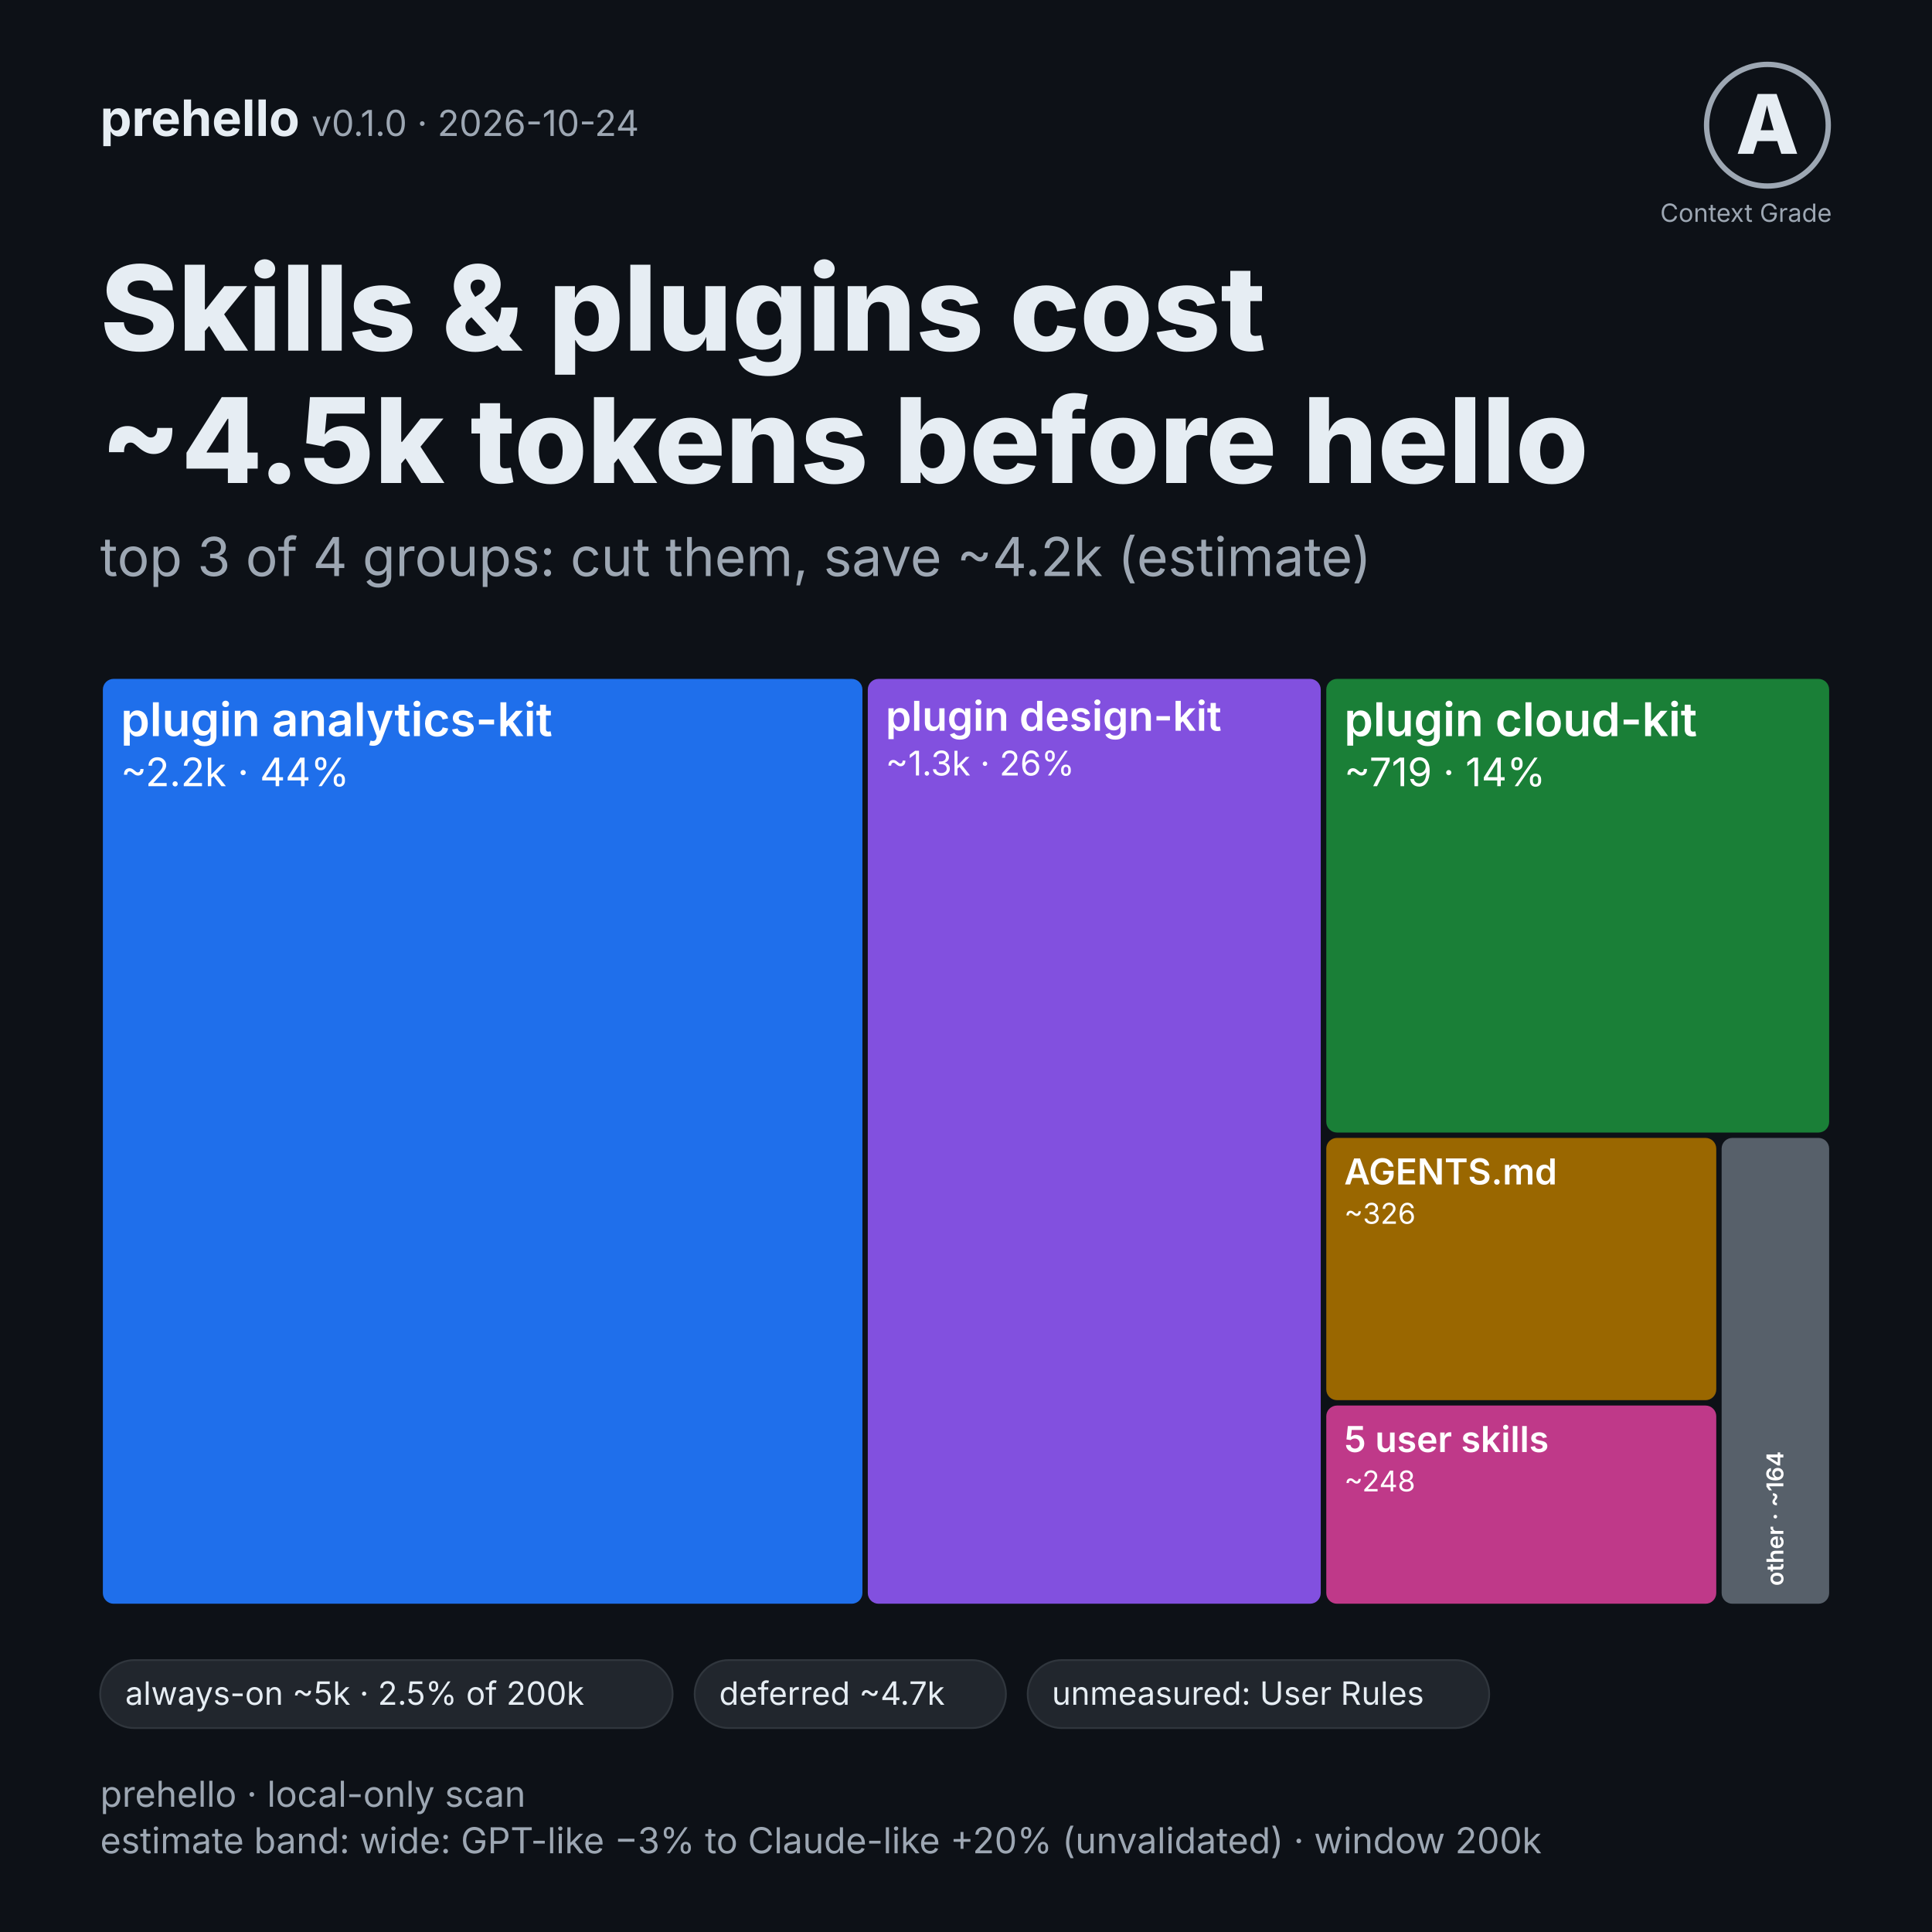
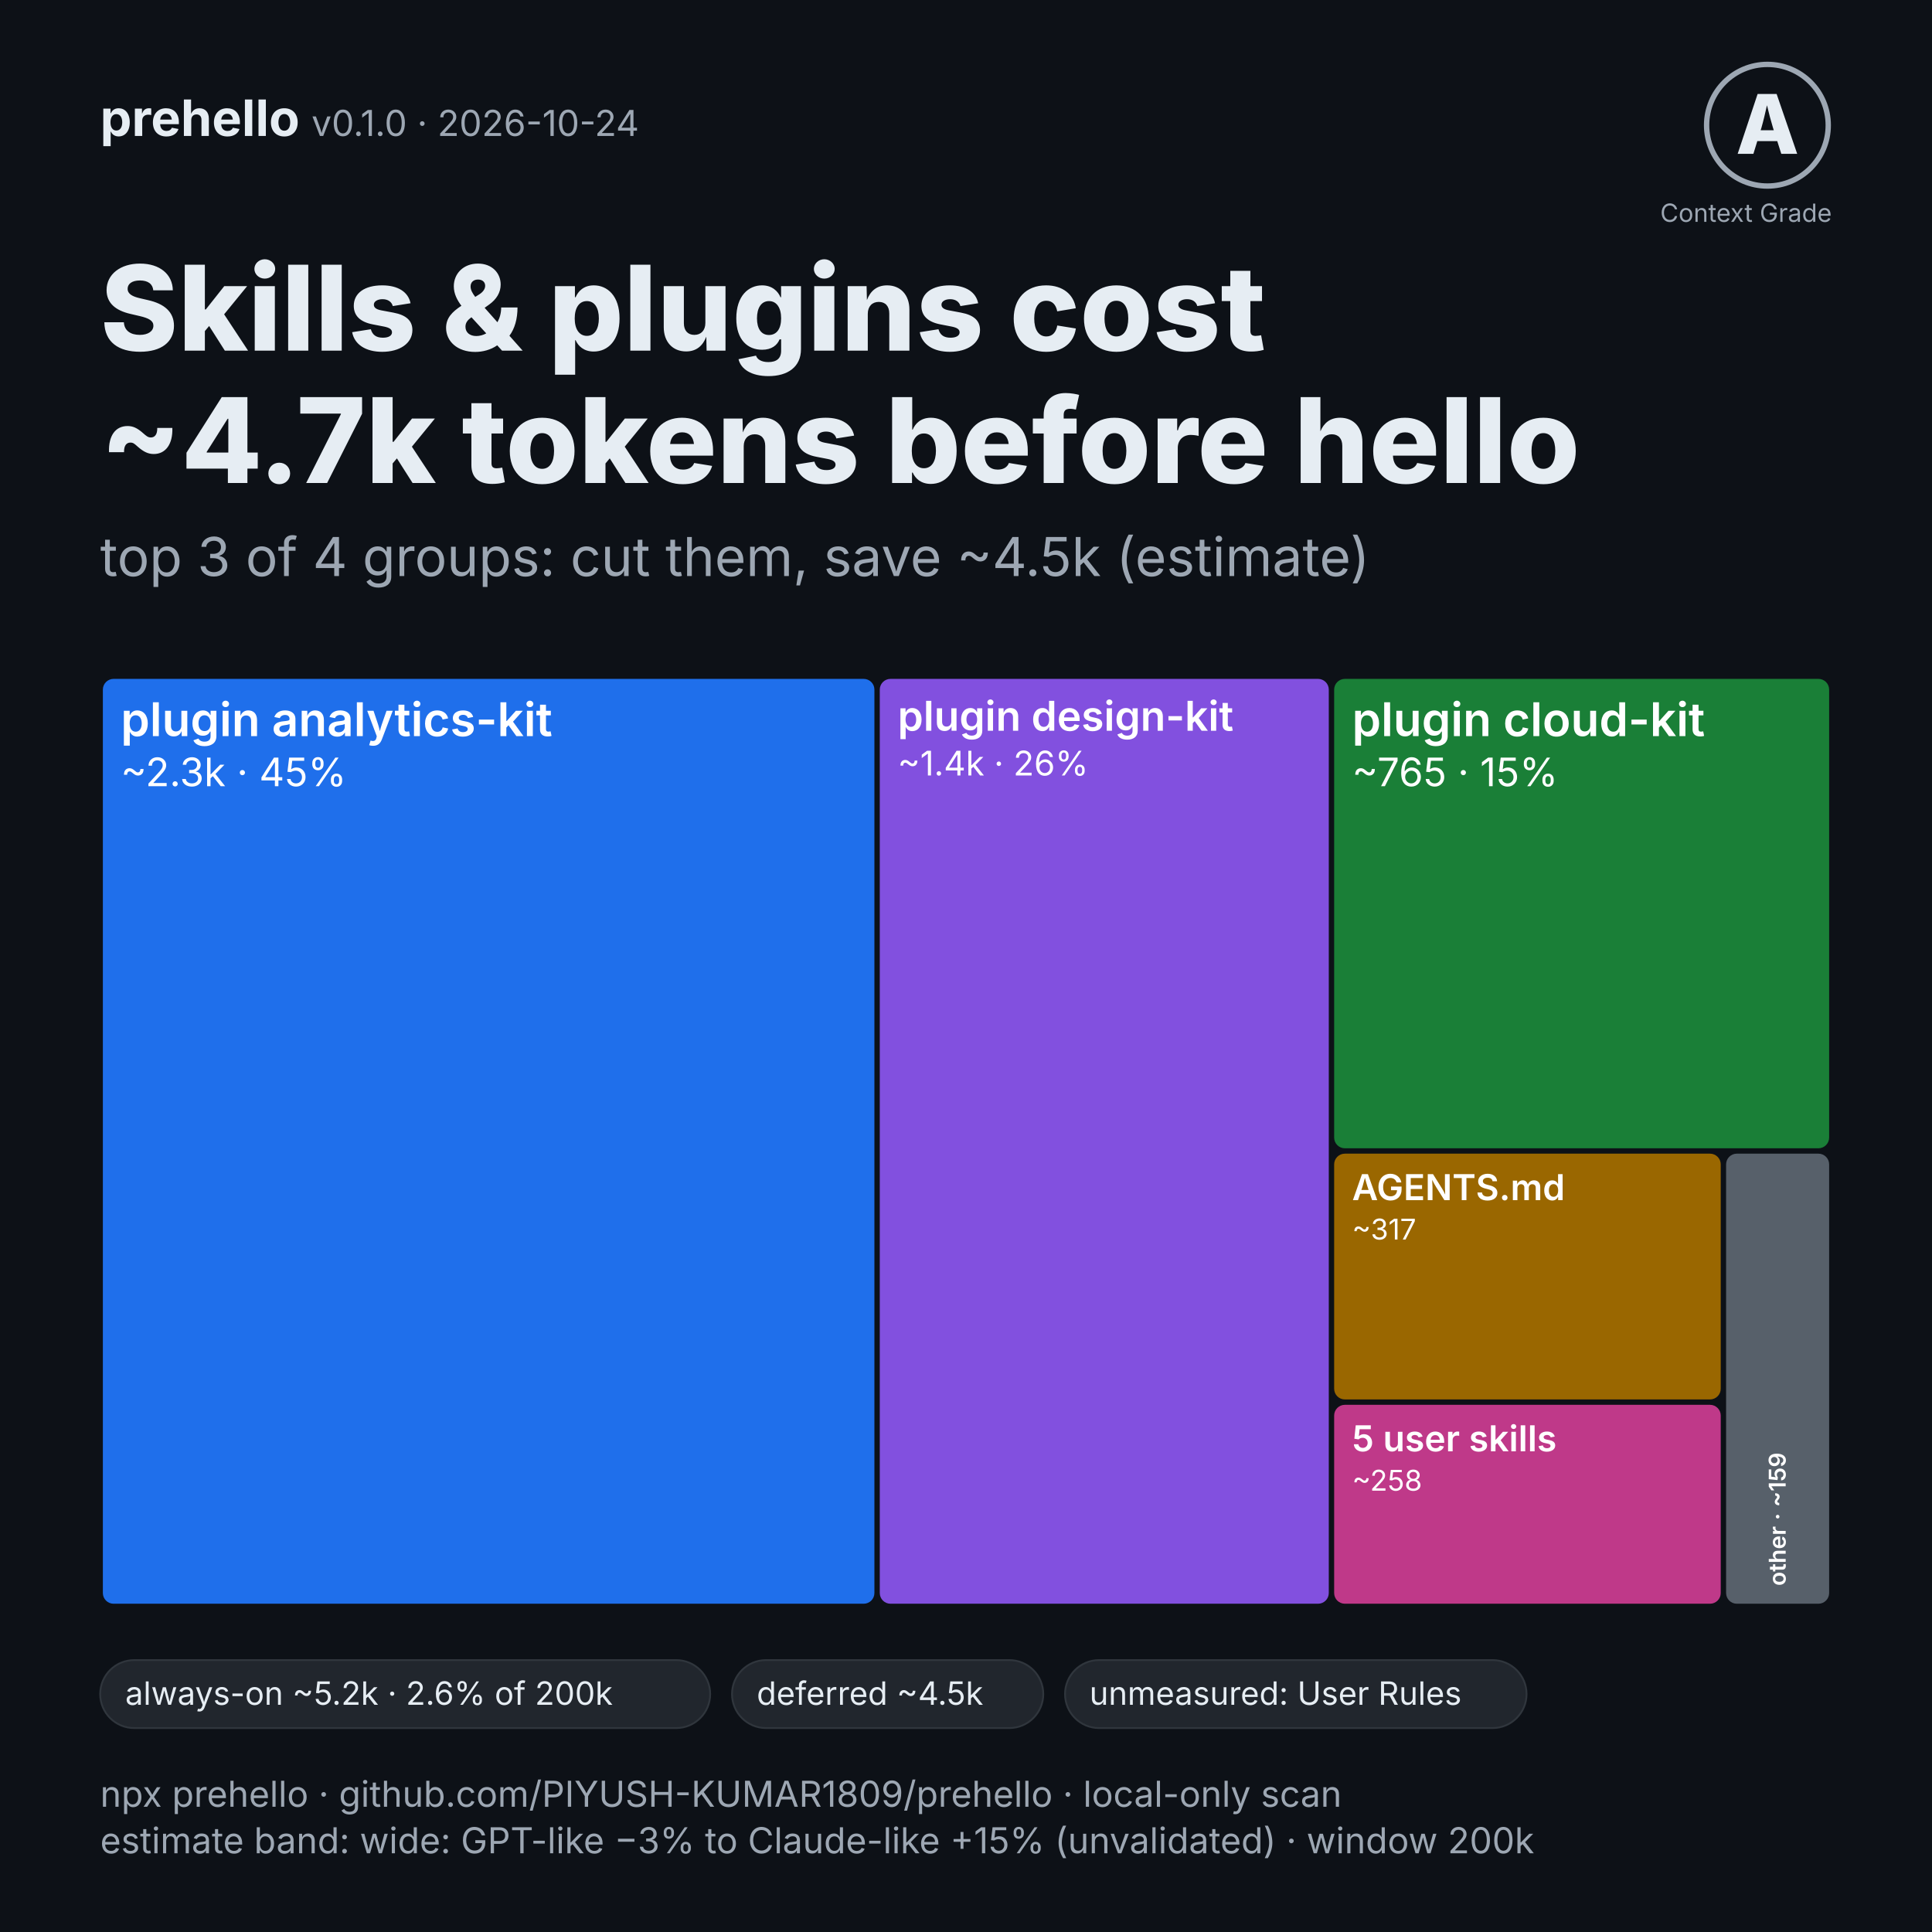
<svg xmlns="http://www.w3.org/2000/svg" width="1080" height="1080" viewBox="0 0 1080 1080" role="img" aria-labelledby="t d">
  <rect width="1080" height="1080" fill="#0d1117" />
  <text x="56" y="76" font-family="Inter" font-size="28" font-weight="700" fill="#e6edf3">prehello <tspan font-weight="400" fill="#9da7b3" font-size="20">v0.1.0 · 2026-10-24</tspan>
  </text>
  <circle cx="988" cy="70" r="34" fill="none" stroke="#9da7b3" stroke-width="3" />
  <text x="988" y="86" text-anchor="middle" font-family="Inter" font-size="46" font-weight="800" fill="#e6edf3">A</text>
  <text x="1024" y="124" text-anchor="end" font-family="Inter" font-size="14" fill="#9da7b3">Context Grade</text>
  <text x="56" y="196" font-family="Inter" font-size="66" font-weight="800" fill="#e6edf3">Skills &amp; plugins cost</text>
-   <text x="56" y="270" font-family="Inter" font-size="66" font-weight="800" fill="#e6edf3">~4.5k tokens before hello</text>
-   <text x="56" y="322" font-family="Inter" font-size="30" fill="#9da7b3">top 3 of 4 groups: cut them, save ~4.2k (estimate)</text>
-   <rect x="57.5" y="379.5" width="424.6" height="517.0" rx="6" fill="#1f6feb" />
+   <text x="56" y="270" font-family="Inter" font-size="66" font-weight="800" fill="#e6edf3">~4.7k tokens before hello</text>
+   <text x="56" y="322" font-family="Inter" font-size="30" fill="#9da7b3">top 3 of 4 groups: cut them, save ~4.5k (estimate)</text>
+   <rect x="57.5" y="379.5" width="431.3" height="517.0" rx="6" fill="#1f6feb" />
  <text x="67.5" y="411.5" font-family="Inter" font-size="26" font-weight="600" fill="#ffffff">plugin analytics-kit</text>
-   <text x="67.5" y="439.5" font-family="Inter" font-size="22" fill="#ffffff">~2.2k · 44%</text>
-   <rect x="485.1" y="379.5" width="253.2" height="517.0" rx="6" fill="#8250df" />
-   <text x="495.1" y="408.5" font-family="Inter" font-size="23" font-weight="600" fill="#ffffff">plugin design-kit</text>
-   <text x="495.1" y="433.5" font-family="Inter" font-size="19" fill="#ffffff">~1.3k · 26%</text>
-   <rect x="741.4" y="379.5" width="281.1" height="253.6" rx="6" fill="#1a7f37" />
-   <text x="751.4" y="411.5" font-family="Inter" font-size="26" font-weight="600" fill="#ffffff">plugin cloud-kit</text>
-   <text x="751.4" y="439.5" font-family="Inter" font-size="22" fill="#ffffff">~719 · 14%</text>
-   <rect x="741.4" y="636.1" width="218.0" height="146.6" rx="6" fill="#9a6700" />
-   <text x="751.4" y="662.1" font-family="Inter" font-size="20" font-weight="600" fill="#ffffff">AGENTS.md</text>
-   <text x="751.4" y="684.1" font-family="Inter" font-size="16" fill="#ffffff">~326</text>
-   <rect x="741.4" y="785.7" width="218.0" height="110.8" rx="6" fill="#bf3989" />
-   <text x="751.4" y="811.7" font-family="Inter" font-size="20" font-weight="600" fill="#ffffff">5 user skills</text>
-   <text x="751.4" y="833.7" font-family="Inter" font-size="16" fill="#ffffff">~248</text>
-   <rect x="962.4" y="636.1" width="60.1" height="260.4" rx="6" fill="#57606a" />
-   <text transform="rotate(-90 996.9 886.5)" x="996.9" y="886.5" font-family="Inter" font-size="13" font-weight="600" fill="#ffffff">other · ~164</text>
-   <rect x="56" y="928" width="320" height="38" rx="19" fill="#21262d" stroke="#30363d" />
-   <text x="70" y="953" font-family="Inter" font-size="18" fill="#e6edf3">always-on ~5k · 2.5% of 200k</text>
-   <rect x="388.32" y="928" width="174" height="38" rx="19" fill="#21262d" stroke="#30363d" />
-   <text x="402" y="953" font-family="Inter" font-size="18" fill="#e6edf3">deferred ~4.7k</text>
-   <rect x="574.48" y="928" width="258" height="38" rx="19" fill="#21262d" stroke="#30363d" />
-   <text x="588" y="953" font-family="Inter" font-size="18" fill="#e6edf3">unmeasured: User Rules</text>
-   <text x="56" y="1010" font-family="Inter" font-size="20" fill="#9da7b3">prehello · local-only scan</text>
-   <text x="56" y="1036" font-family="Inter" font-size="20" fill="#9da7b3">estimate band: wide: GPT-like −3% to Claude-like +20% (unvalidated) · window 200k</text>
+   <text x="67.5" y="439.5" font-family="Inter" font-size="22" fill="#ffffff">~2.3k · 45%</text>
+   <rect x="491.8" y="379.5" width="251.0" height="517.0" rx="6" fill="#8250df" />
+   <text x="501.8" y="408.5" font-family="Inter" font-size="23" font-weight="600" fill="#ffffff">plugin design-kit</text>
+   <text x="501.8" y="433.5" font-family="Inter" font-size="19" fill="#ffffff">~1.4k · 26%</text>
+   <rect x="745.8" y="379.5" width="276.7" height="262.4" rx="6" fill="#1a7f37" />
+   <text x="755.8" y="411.5" font-family="Inter" font-size="26" font-weight="600" fill="#ffffff">plugin cloud-kit</text>
+   <text x="755.8" y="439.5" font-family="Inter" font-size="22" fill="#ffffff">~765 · 15%</text>
+   <rect x="745.8" y="644.9" width="216.1" height="137.4" rx="6" fill="#9a6700" />
+   <text x="755.8" y="670.9" font-family="Inter" font-size="20" font-weight="600" fill="#ffffff">AGENTS.md</text>
+   <text x="755.8" y="692.9" font-family="Inter" font-size="16" fill="#ffffff">~317</text>
+   <rect x="745.8" y="785.3" width="216.1" height="111.2" rx="6" fill="#bf3989" />
+   <text x="755.8" y="811.3" font-family="Inter" font-size="20" font-weight="600" fill="#ffffff">5 user skills</text>
+   <text x="755.8" y="833.3" font-family="Inter" font-size="16" fill="#ffffff">~258</text>
+   <rect x="964.9" y="644.9" width="57.6" height="251.6" rx="6" fill="#57606a" />
+   <text transform="rotate(-90 998.2 886.5)" x="998.2" y="886.5" font-family="Inter" font-size="13" font-weight="600" fill="#ffffff">other · ~159</text>
+   <rect x="56" y="928" width="341" height="38" rx="19" fill="#21262d" stroke="#30363d" />
+   <text x="70" y="953" font-family="Inter" font-size="18" fill="#e6edf3">always-on ~5.2k · 2.6% of 200k</text>
+   <rect x="409.2" y="928" width="174" height="38" rx="19" fill="#21262d" stroke="#30363d" />
+   <text x="423" y="953" font-family="Inter" font-size="18" fill="#e6edf3">deferred ~4.5k</text>
+   <rect x="595.36" y="928" width="258" height="38" rx="19" fill="#21262d" stroke="#30363d" />
+   <text x="609" y="953" font-family="Inter" font-size="18" fill="#e6edf3">unmeasured: User Rules</text>
+   <text x="56" y="1010" font-family="Inter" font-size="20" fill="#9da7b3">npx prehello · github.com/PIYUSH-KUMAR1809/prehello · local-only scan</text>
+   <text x="56" y="1036" font-family="Inter" font-size="20" fill="#9da7b3">estimate band: wide: GPT-like −3% to Claude-like +15% (unvalidated) · window 200k</text>
</svg>
